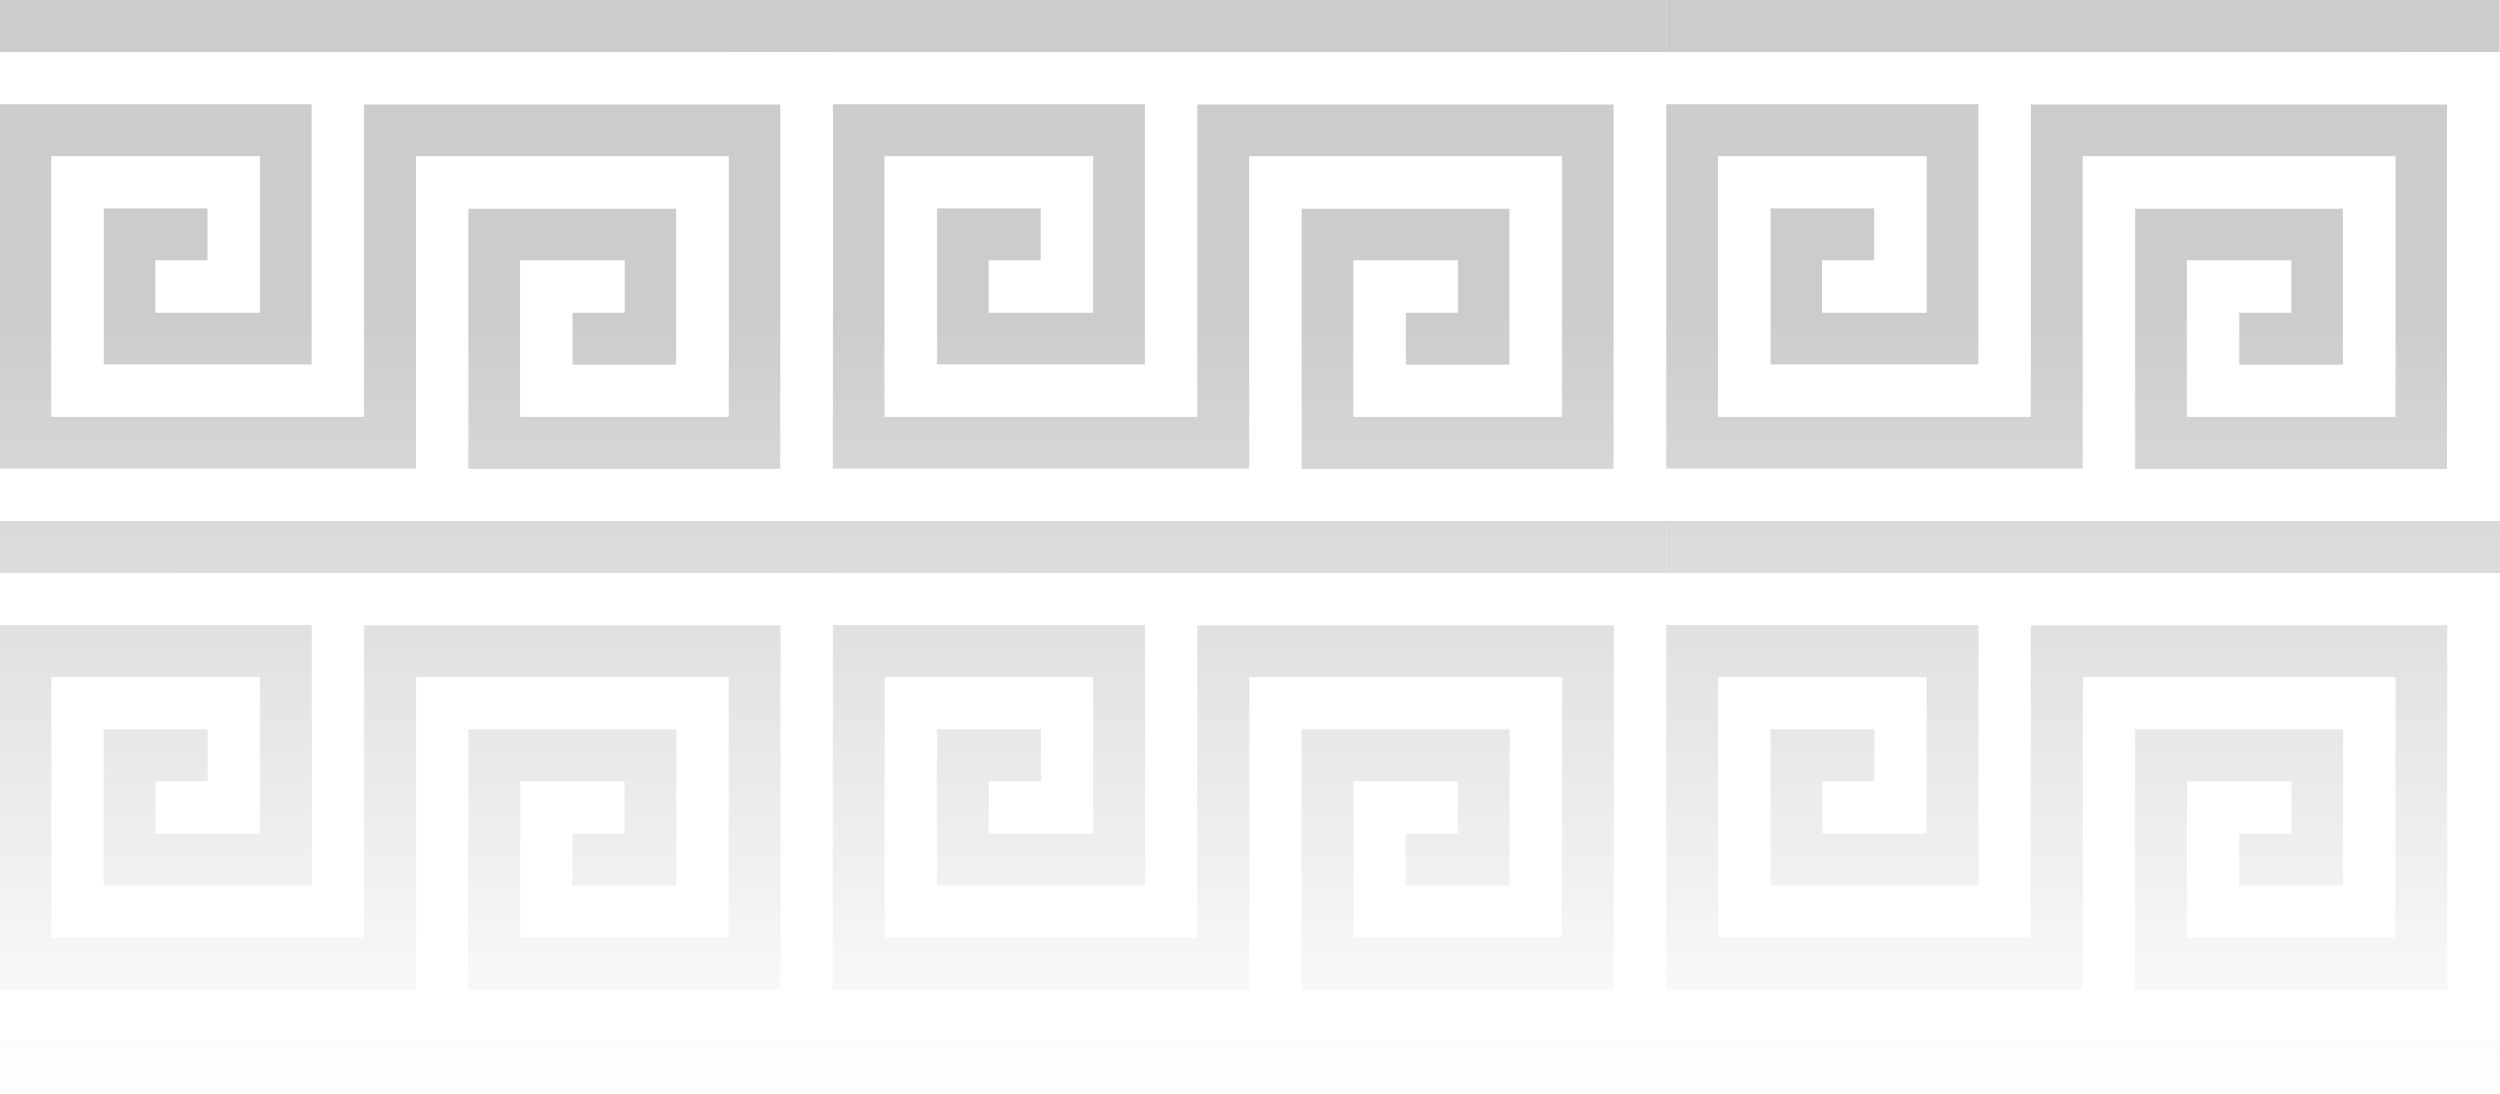
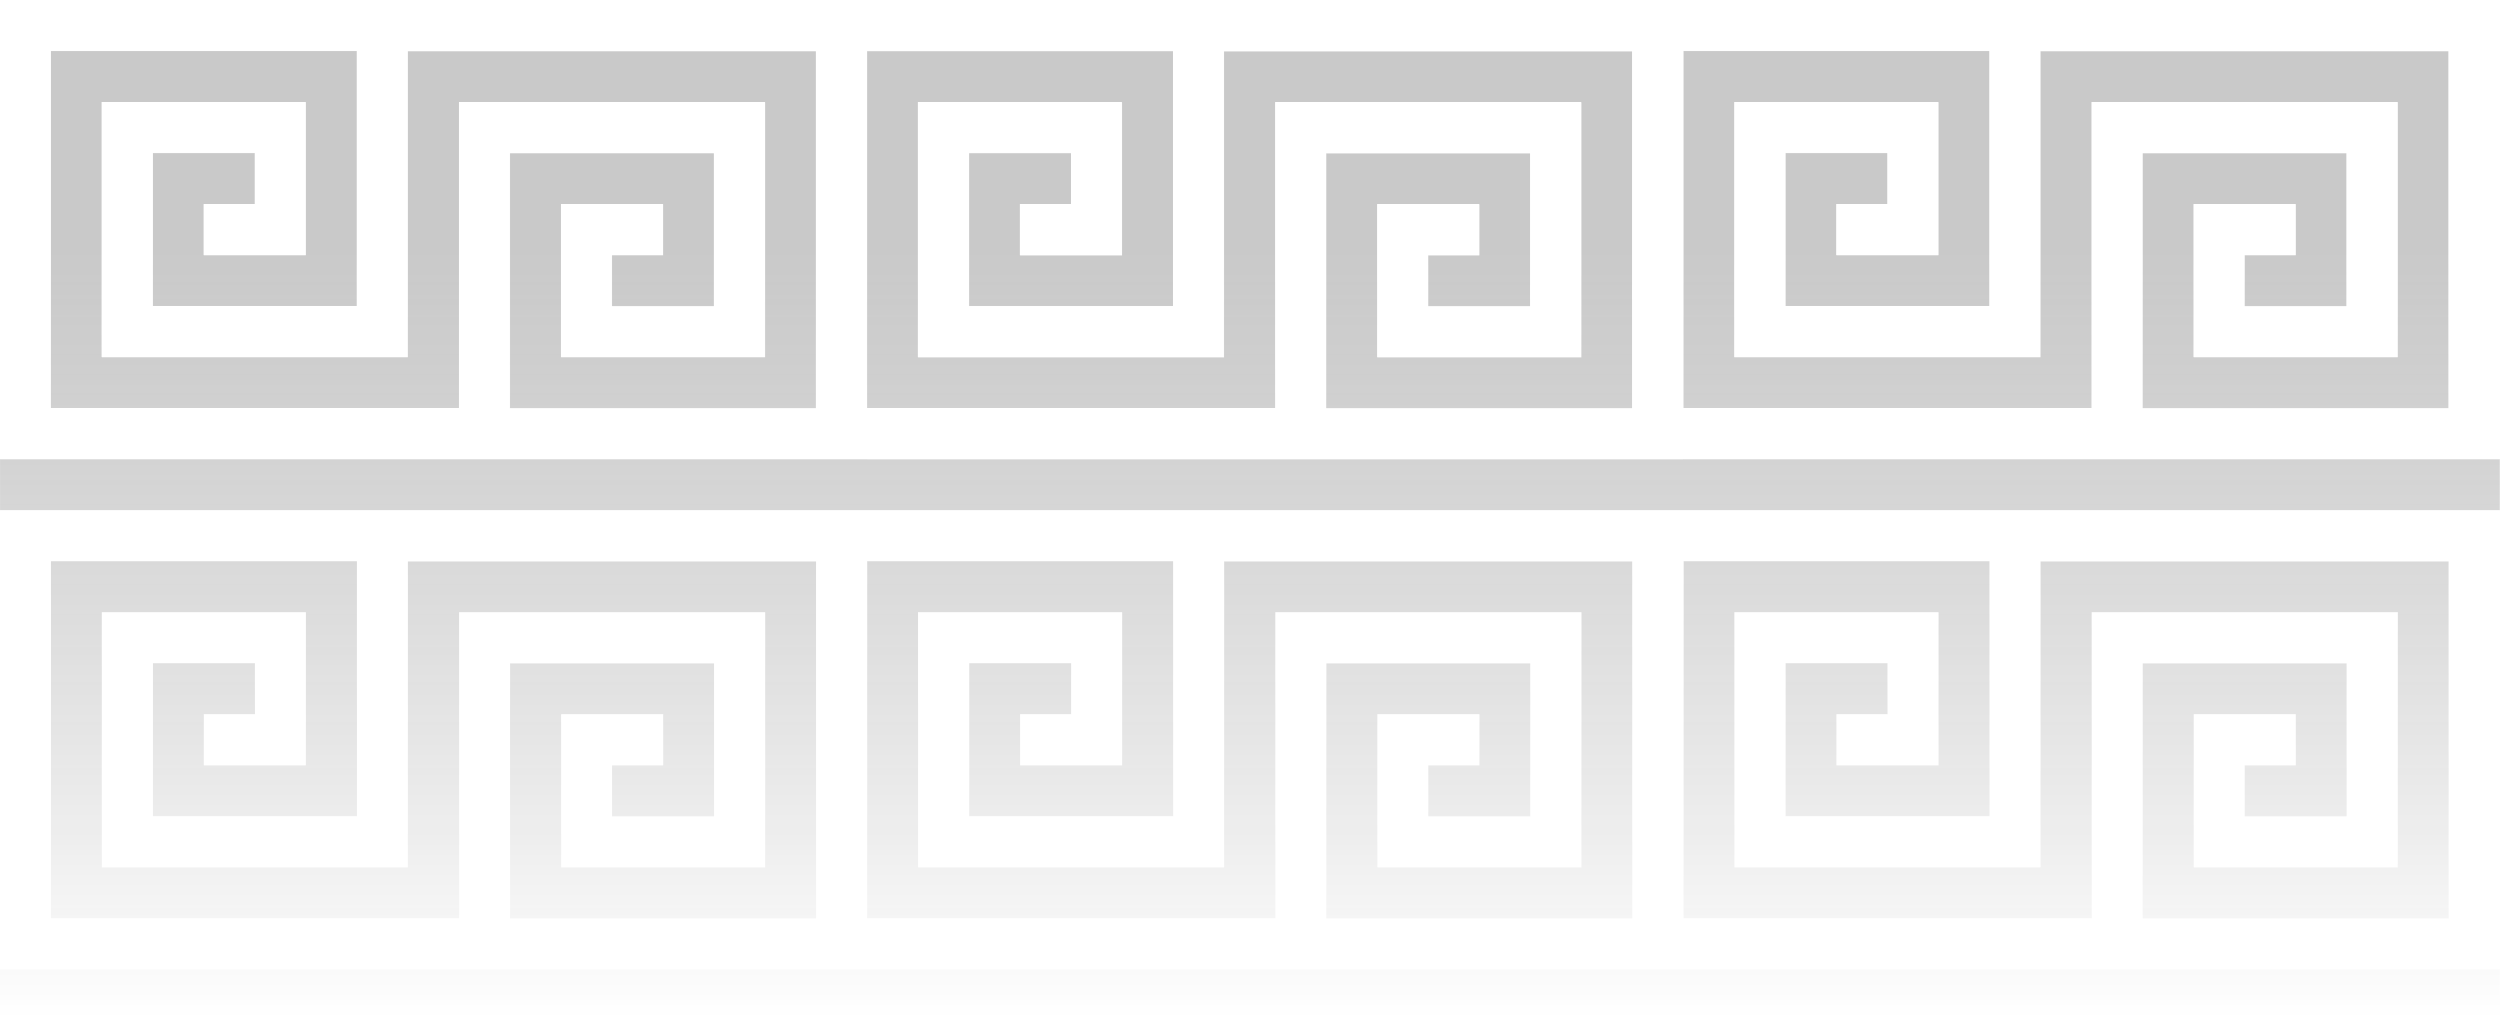
- <svg xmlns="http://www.w3.org/2000/svg" width="48" height="21" version="1.1" viewBox="0 0 12.7 5.556">
+ <svg xmlns="http://www.w3.org/2000/svg" width="49" height="20" version="1.1" viewBox="0 0 12.965 5.292">
  <defs>
-     <linearGradient id="b" x1="-.529" x2="-.529" y1="1.587" y2="5.556" gradientUnits="userSpaceOnUse">
+     <linearGradient id="b" x1="-.529" x2="-.529" y1="1.587" y2="5.556" gradientTransform="translate(.26458 -.26458)" gradientUnits="userSpaceOnUse">
      <stop stop-color="#fff" stop-opacity=".8" offset="0" />
      <stop stop-color="#fff" stop-opacity="0" offset="1" />
    </linearGradient>
-     <linearGradient id="a" x1="13.494" x2="13.494" y1="1.587" y2="5.556" gradientUnits="userSpaceOnUse">
-       <stop stop-opacity=".2" offset="0" />
+     <linearGradient id="a" x1="13.494" x2="13.494" y1="1.587" y2="5.556" gradientTransform="translate(.26458 -.26458)" gradientUnits="userSpaceOnUse">
+       <stop stop-color="#4d4d4d" stop-opacity=".3" offset="0" />
      <stop stop-opacity="0" offset="1" />
    </linearGradient>
  </defs>
  <g>
-     <path d="m8.467 2.646h4.233v0.265h-4.233v-0.265m-8.467-3e-7h4.233v0.265h-4.233v-0.265m4.233 0h4.233v0.265h-4.233v-0.265m4.233 2.646h4.233v0.265h-4.233v-0.265m-8.467 0h4.233v0.265h-4.233v-0.265m4.233 0h4.233v0.265h-4.233v-0.265m4.233-5.292h4.233v0.265h-4.233v-0.265m-8.467 0h4.233v0.265h-4.233v-0.265m4.233 0h4.233v0.265h-4.233v-0.265m4.233 3.175v1.852h2.117v-1.587h1.587v1.323h-1.058v-0.794h0.529v0.265h-0.265v0.265h0.529v-0.794h-1.058v1.323h1.587v-1.852h-2.117v1.587h-1.587v-1.323h1.058v0.794h-0.529v-0.265h0.265v-0.265h-0.529v0.794h1.058v-1.323l-1.587-1e-7m-8.467-1e-7v1.852h2.117v-1.587h1.587v1.323h-1.058v-0.794h0.529v0.265h-0.265v0.265h0.529v-0.794h-1.058v1.323h1.587v-1.852h-2.117v1.587h-1.587v-1.323h1.058v0.794h-0.529v-0.265h0.265v-0.265h-0.529v0.794h1.058l1e-7 -1.323-1.587-1e-7m4.233-1e-7v1.852h2.117v-1.587h1.587v1.323h-1.058v-0.794h0.529v0.265h-0.265v0.265h0.529v-0.794h-1.058v1.323h1.587v-1.852h-2.117v1.587h-1.587v-1.323h1.058v0.794h-0.529v-0.265h0.265v-0.265h-0.529v0.794h1.058l1e-7 -1.323-1.587-1e-7m4.233-2.646v1.852h2.117v-1.587h1.587v1.323h-1.058v-0.794h0.529v0.265h-0.265v0.265h0.529v-0.794h-1.058v1.323h1.587v-1.852h-2.117v1.587h-1.587v-1.323h1.058v0.794h-0.529v-0.265h0.265v-0.265h-0.529v0.794h1.058v-1.323l-1.587-1e-7m-8.467-1e-7v1.852h2.117v-1.587h1.587v1.323h-1.058v-0.794h0.529v0.265h-0.265v0.265h0.529v-0.794h-1.058v1.323h1.587v-1.852h-2.117v1.587h-1.587v-1.323h1.058v0.794h-0.529v-0.265h0.265v-0.265h-0.529v0.794h1.058l1e-7 -1.323-1.587-1e-7m4.233-1e-7v1.852h2.117v-1.587h1.587v1.323h-1.058v-0.794h0.529v0.265h-0.265v0.265h0.529v-0.794h-1.058v1.323h1.587v-1.852h-2.117v1.587h-1.587v-1.323h1.058v0.794h-0.529v-0.265h0.265v-0.265h-0.529v0.794h1.058l1e-7 -1.323-1.587-1e-7" fill="url(#a)" stroke-width=".1" />
-     <path d="m8.467 2.91v0.265h1.587v1.323h-1.058v-0.794h0.529v0.265h-0.265v0.265h0.529v-0.794h-1.058v1.323h1.587v-1.587h2.117v1.852h-1.587v-1.323h1.058v0.794h-0.529v-0.265h0.265v-0.265h-0.529v0.794h1.058v-1.323h-1.587v1.587h-2.117v0.265h4.233v-2.381zm-8.467 0v0.265h1.587v1.323h-1.058v-0.794h0.529v0.265h-0.265v0.265h0.529v-0.794h-1.058v1.323h1.587v-1.587h2.117v1.852h-1.587v-1.323h1.058v0.794h-0.529v-0.265h0.265v-0.265h-0.529v0.794h1.058v-1.323h-1.587v1.587h-2.117v0.265h4.233v-2.381zm4.233 0v0.265h1.587v1.323h-1.058v-0.794h0.529v0.265h-0.265v0.265h0.529v-0.794h-1.058v1.323h1.587v-1.587h2.117v1.852h-1.587v-1.323h1.058v0.794h-0.529v-0.265h0.265v-0.265h-0.529v0.794h1.058v-1.323h-1.587v1.587h-2.117v0.265h4.233v-2.381zm4.233-2.646v0.265h1.587v1.323h-1.058v-0.794h0.529v0.265h-0.265v0.265h0.529v-0.794h-1.058v1.323h1.587v-1.587h2.117v1.852h-1.587v-1.323h1.058v0.794h-0.529v-0.265h0.265v-0.265h-0.529v0.794h1.058v-1.323h-1.587v1.587h-2.117v0.265h4.233v-2.381zm-8.467 0v0.265h1.587v1.323h-1.058v-0.794h0.529v0.265h-0.265v0.265h0.529v-0.794h-1.058v1.323h1.587v-1.587h2.117v1.852h-1.587v-1.323h1.058v0.794h-0.529v-0.265h0.265v-0.265h-0.529v0.794h1.058v-1.323h-1.587v1.587h-2.117v0.265h4.233v-2.381zm4.233 0v0.265h1.587v1.323h-1.058v-0.794h0.529v0.265h-0.265v0.265h0.529v-0.794h-1.058v1.323h1.587v-1.587h2.117v1.852h-1.587v-1.323h1.058v0.794h-0.529v-0.265h0.265v-0.265h-0.529v0.794h1.058v-1.323h-1.587v1.587h-2.117v0.265h4.233v-2.381z" fill="url(#b)" stroke-width=".09" />
+     <path d="m8.731 2.381h4.233v0.265h-4.233v-0.265m-4.233-3e-7v0.265h-4.498v-0.265m4.498 0h4.233v0.265h-4.233v-0.265m4.233 2.646h4.233v0.265h-4.233v-0.265m-4.233 0v0.265h-4.498v-0.265m4.498 0h4.233v0.265h-4.233v-0.265m4.233-2.117v1.852h2.117v-1.587h1.587v1.323h-1.058v-0.794h0.529v0.265h-0.265v0.265h0.529v-0.794h-1.058v1.323h1.587v-1.852h-2.117v1.587h-1.587v-1.323h1.058v0.794h-0.529v-0.265h0.265v-0.265h-0.529v0.794h1.058v-1.323l-1.587-1e-7m-8.467-1e-7v1.852h2.117v-1.587h1.587v1.323h-1.058v-0.794h0.529v0.265h-0.265v0.265h0.529v-0.794h-1.058v1.323h1.587v-1.852h-2.117v1.587h-1.587v-1.323h1.058v0.794h-0.529v-0.265h0.265v-0.265h-0.529v0.794h1.058l1e-7 -1.323-1.587-1e-7m4.233-1e-7v1.852h2.117v-1.587h1.587v1.323h-1.058v-0.794h0.529v0.265h-0.265v0.265h0.529v-0.794h-1.058v1.323h1.587v-1.852h-2.117v1.587h-1.587v-1.323h1.058v0.794h-0.529v-0.265h0.265v-0.265h-0.529v0.794h1.058l1e-7 -1.323-1.587-1e-7m4.233-2.646v1.852h2.117v-1.587h1.587v1.323h-1.058v-0.794h0.529v0.265h-0.265v0.265h0.529v-0.794h-1.058v1.323h1.587v-1.852h-2.117v1.587h-1.587v-1.323h1.058v0.794h-0.529v-0.265h0.265v-0.265h-0.529v0.794h1.058v-1.323l-1.587-1e-7m-8.467-1e-7v1.852h2.117v-1.587h1.587v1.323h-1.058v-0.794h0.529v0.265h-0.265v0.265h0.529v-0.794h-1.058v1.323h1.587v-1.852h-2.117v1.587h-1.587v-1.323h1.058v0.794h-0.529v-0.265h0.265v-0.265h-0.529v0.794h1.058l1e-7 -1.323-1.587-1e-7m4.233-1e-7v1.852h2.117v-1.587h1.587v1.323h-1.058v-0.794h0.529v0.265h-0.265v0.265h0.529v-0.794h-1.058v1.323h1.587v-1.852h-2.117v1.587h-1.587v-1.323h1.058v0.794h-0.529v-0.265h0.265v-0.265h-0.529v0.794h1.058l1e-7 -1.323-1.587-1e-7" fill="url(#a)" stroke-width=".1" />
+     <path d="m8.731 2.646v0.265h1.587v1.323h-1.058v-0.794h0.529v0.265h-0.265v0.265h0.529v-0.794h-1.058v1.323h1.587v-1.587h2.117v1.852h-1.587v-1.323h1.058v0.794h-0.529v-0.265h0.265v-0.265h-0.529v0.794h1.058v-1.323h-1.587v1.587h-2.117v0.265h4.233v-2.381zm-4.233 0v0.265h1.587v1.323h-1.058v-0.794h0.529v0.265h-0.265v0.265h0.529v-0.794h-1.058v1.323h1.587v-1.587h2.117v1.852h-1.587v-1.323h1.058v0.794h-0.529v-0.265h0.265v-0.265h-0.529v0.794h1.058v-1.323h-1.587v1.587h-2.117v0.265h4.233v-2.381zm4.233-2.646v0.265h1.587v1.323h-1.058v-0.794h0.529v0.265h-0.265v0.265h0.529v-0.794h-1.058v1.323h1.587v-1.587h2.117v1.852h-1.587v-1.323h1.058v0.794h-0.529v-0.265h0.265v-0.265h-0.529v0.794h1.058v-1.323h-1.587v1.587h-2.117v0.265h4.233v-2.381zm-8.467 2.117-2.5e-7 -1.852h1.587v1.323h-1.058v-0.794h0.529v0.265h-0.265v0.265h0.529v-0.794h-1.058v1.323h1.587v-1.587h2.117v1.852h-1.587v-1.323h1.058v0.794h-0.529v-0.265h0.265v-0.265h-0.529v0.794h1.058v-1.323h-1.587v1.587zm4.233 0.265v-2.381h-4.498l-8.3333e-8 2.381m0 0.265 8.3333e-8 2.381h0.265v-0.265l-9e-8 -1.852h1.587v1.323h-1.058v-0.794h0.529v0.265h-0.265v0.265h0.529v-0.794h-1.058v1.323h1.587v-1.587h2.117v1.852h-1.587v-1.323h1.058v0.794h-0.529v-0.265h0.265v-0.265h-0.529v0.794h1.058v-1.323h-1.587v1.587h-2.117l-1.4e-7 0.265h4.233v-2.381m4e-7 -2.646v0.265h1.587v1.323h-1.058v-0.794h0.529v0.265h-0.265v0.265h0.529v-0.794h-1.058v1.323h1.587v-1.587h2.117v1.852h-1.587v-1.323h1.058v0.794h-0.529v-0.265h0.265v-0.265h-0.529v0.794h1.058v-1.323h-1.587v1.587h-2.117v0.265h4.233v-2.381z" fill="url(#b)" stroke-width=".09" />
  </g>
</svg>
